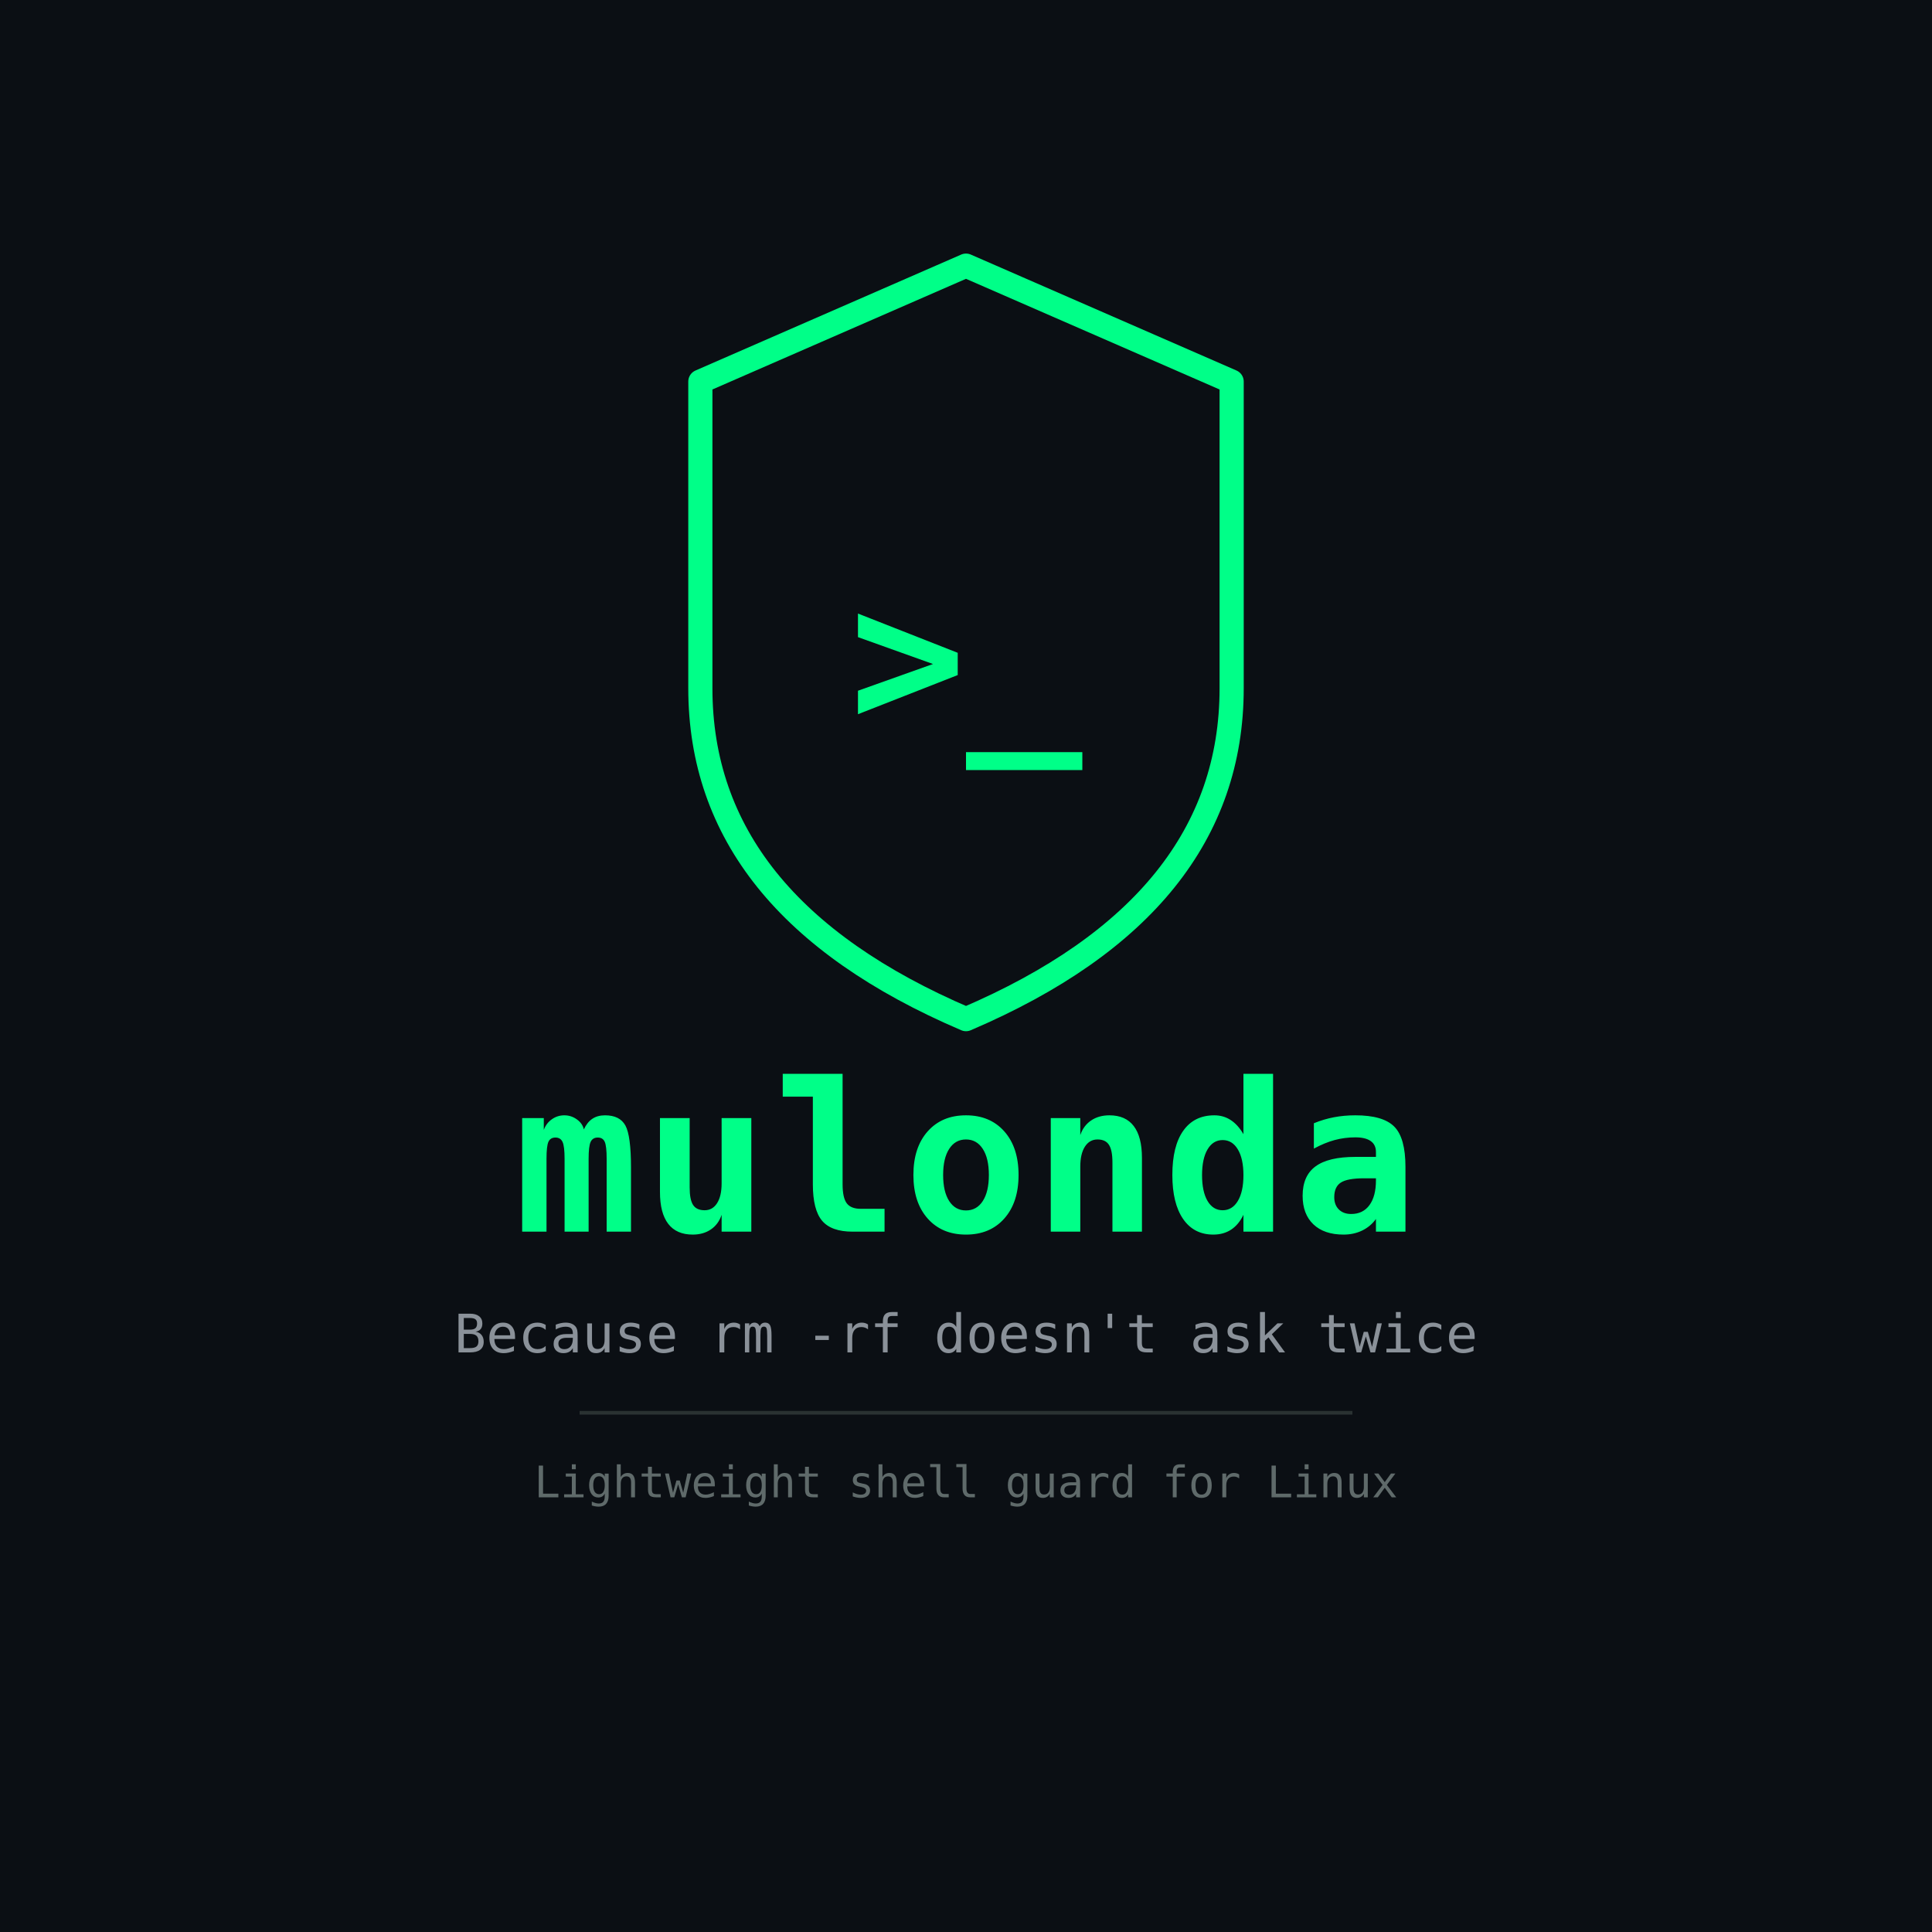
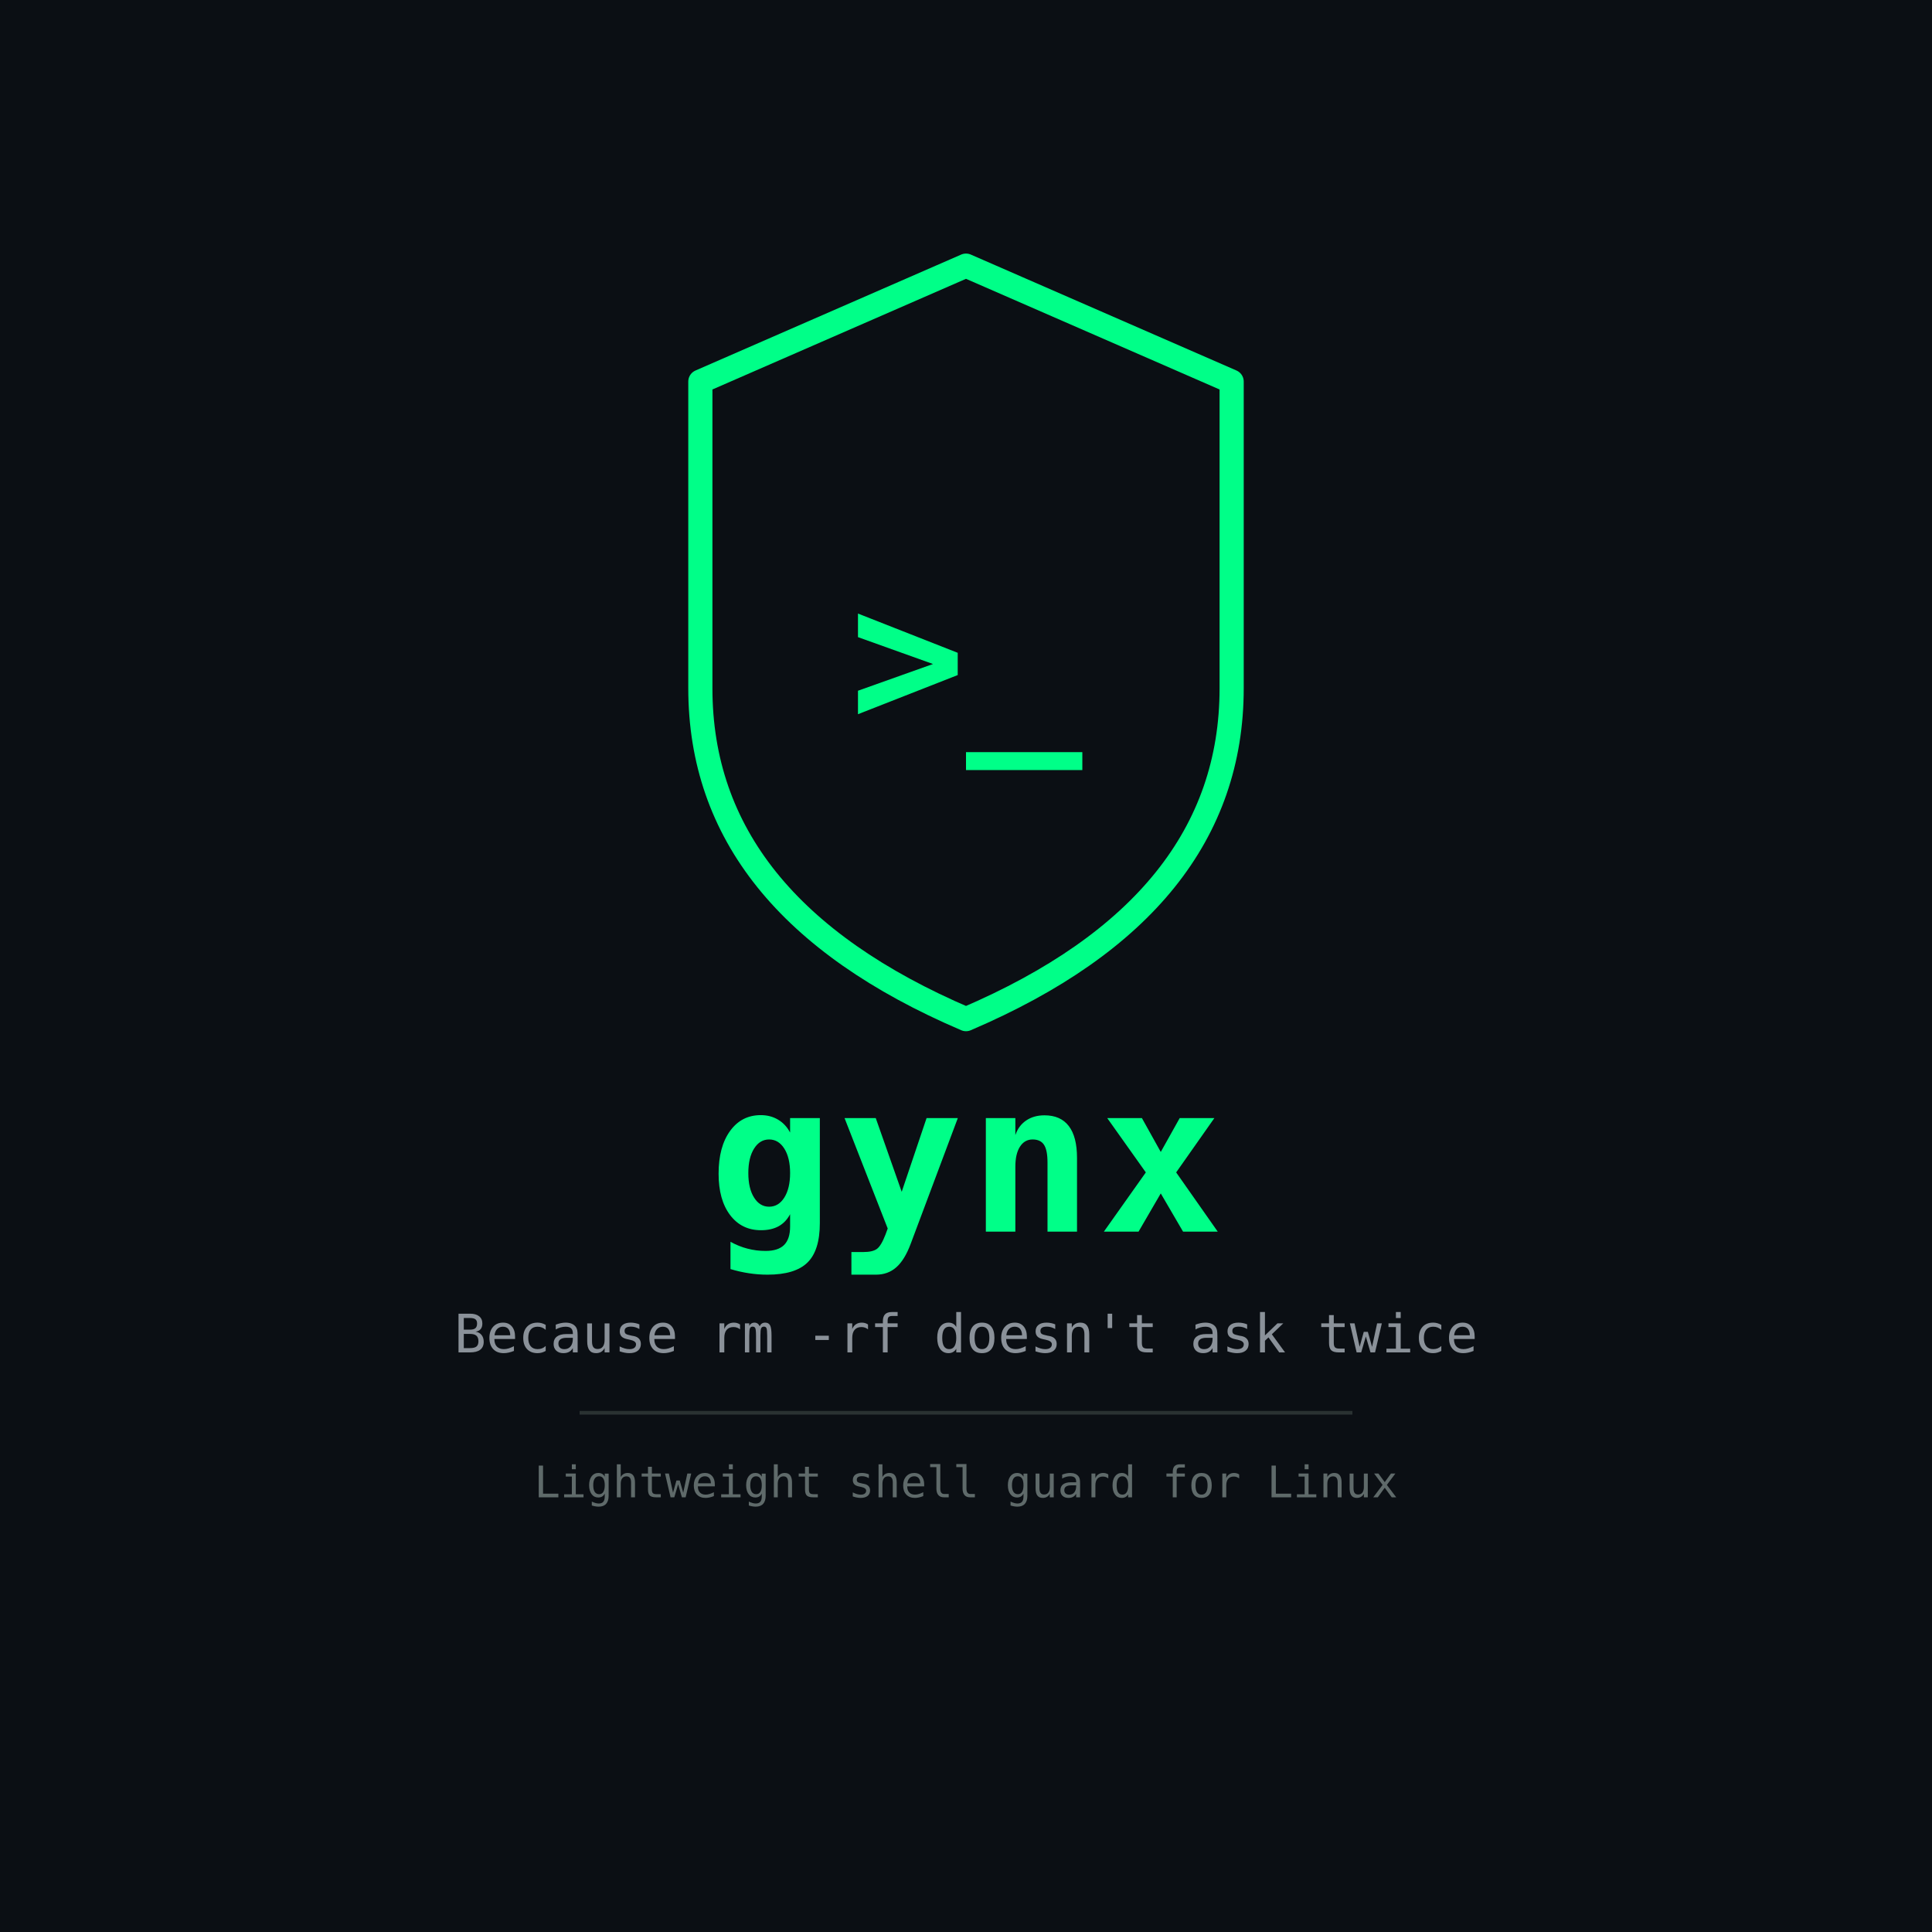
<svg xmlns="http://www.w3.org/2000/svg" viewBox="0 0 800 800">
  <rect width="800" height="800" fill="#0b0f14" />
  <path d="M400 110        L510 158        L510 285        Q510 375 400 422        Q290 375 290 285        L290 158 Z" fill="#0b0f14" stroke="#00FF88" stroke-width="10" stroke-linejoin="round" />
  <text x="400" y="300" text-anchor="middle" font-family="JetBrains Mono, monospace" font-size="80" font-weight="700" fill="#00FF88">&gt;_</text>
-   <text x="400" y="510" text-anchor="middle" font-family="JetBrains Mono, monospace" font-size="86" font-weight="700" letter-spacing="2" fill="#00FF88">mulonda</text>
+   <text x="400" y="510" text-anchor="middle" font-family="JetBrains Mono, monospace" font-size="86" font-weight="700" letter-spacing="2" fill="#00FF88">gynx</text>
  <text x="400" y="560" text-anchor="middle" font-family="JetBrains Mono, monospace" font-size="22" fill="#8a9199">Because rm -rf doesn't ask twice</text>
  <line x1="240" y1="585" x2="560" y2="585" stroke="#2a3232" stroke-width="1.5" />
  <text x="400" y="620" text-anchor="middle" font-family="JetBrains Mono, monospace" font-size="18" fill="#5f6a6a">Lightweight shell guard for Linux</text>
</svg>
